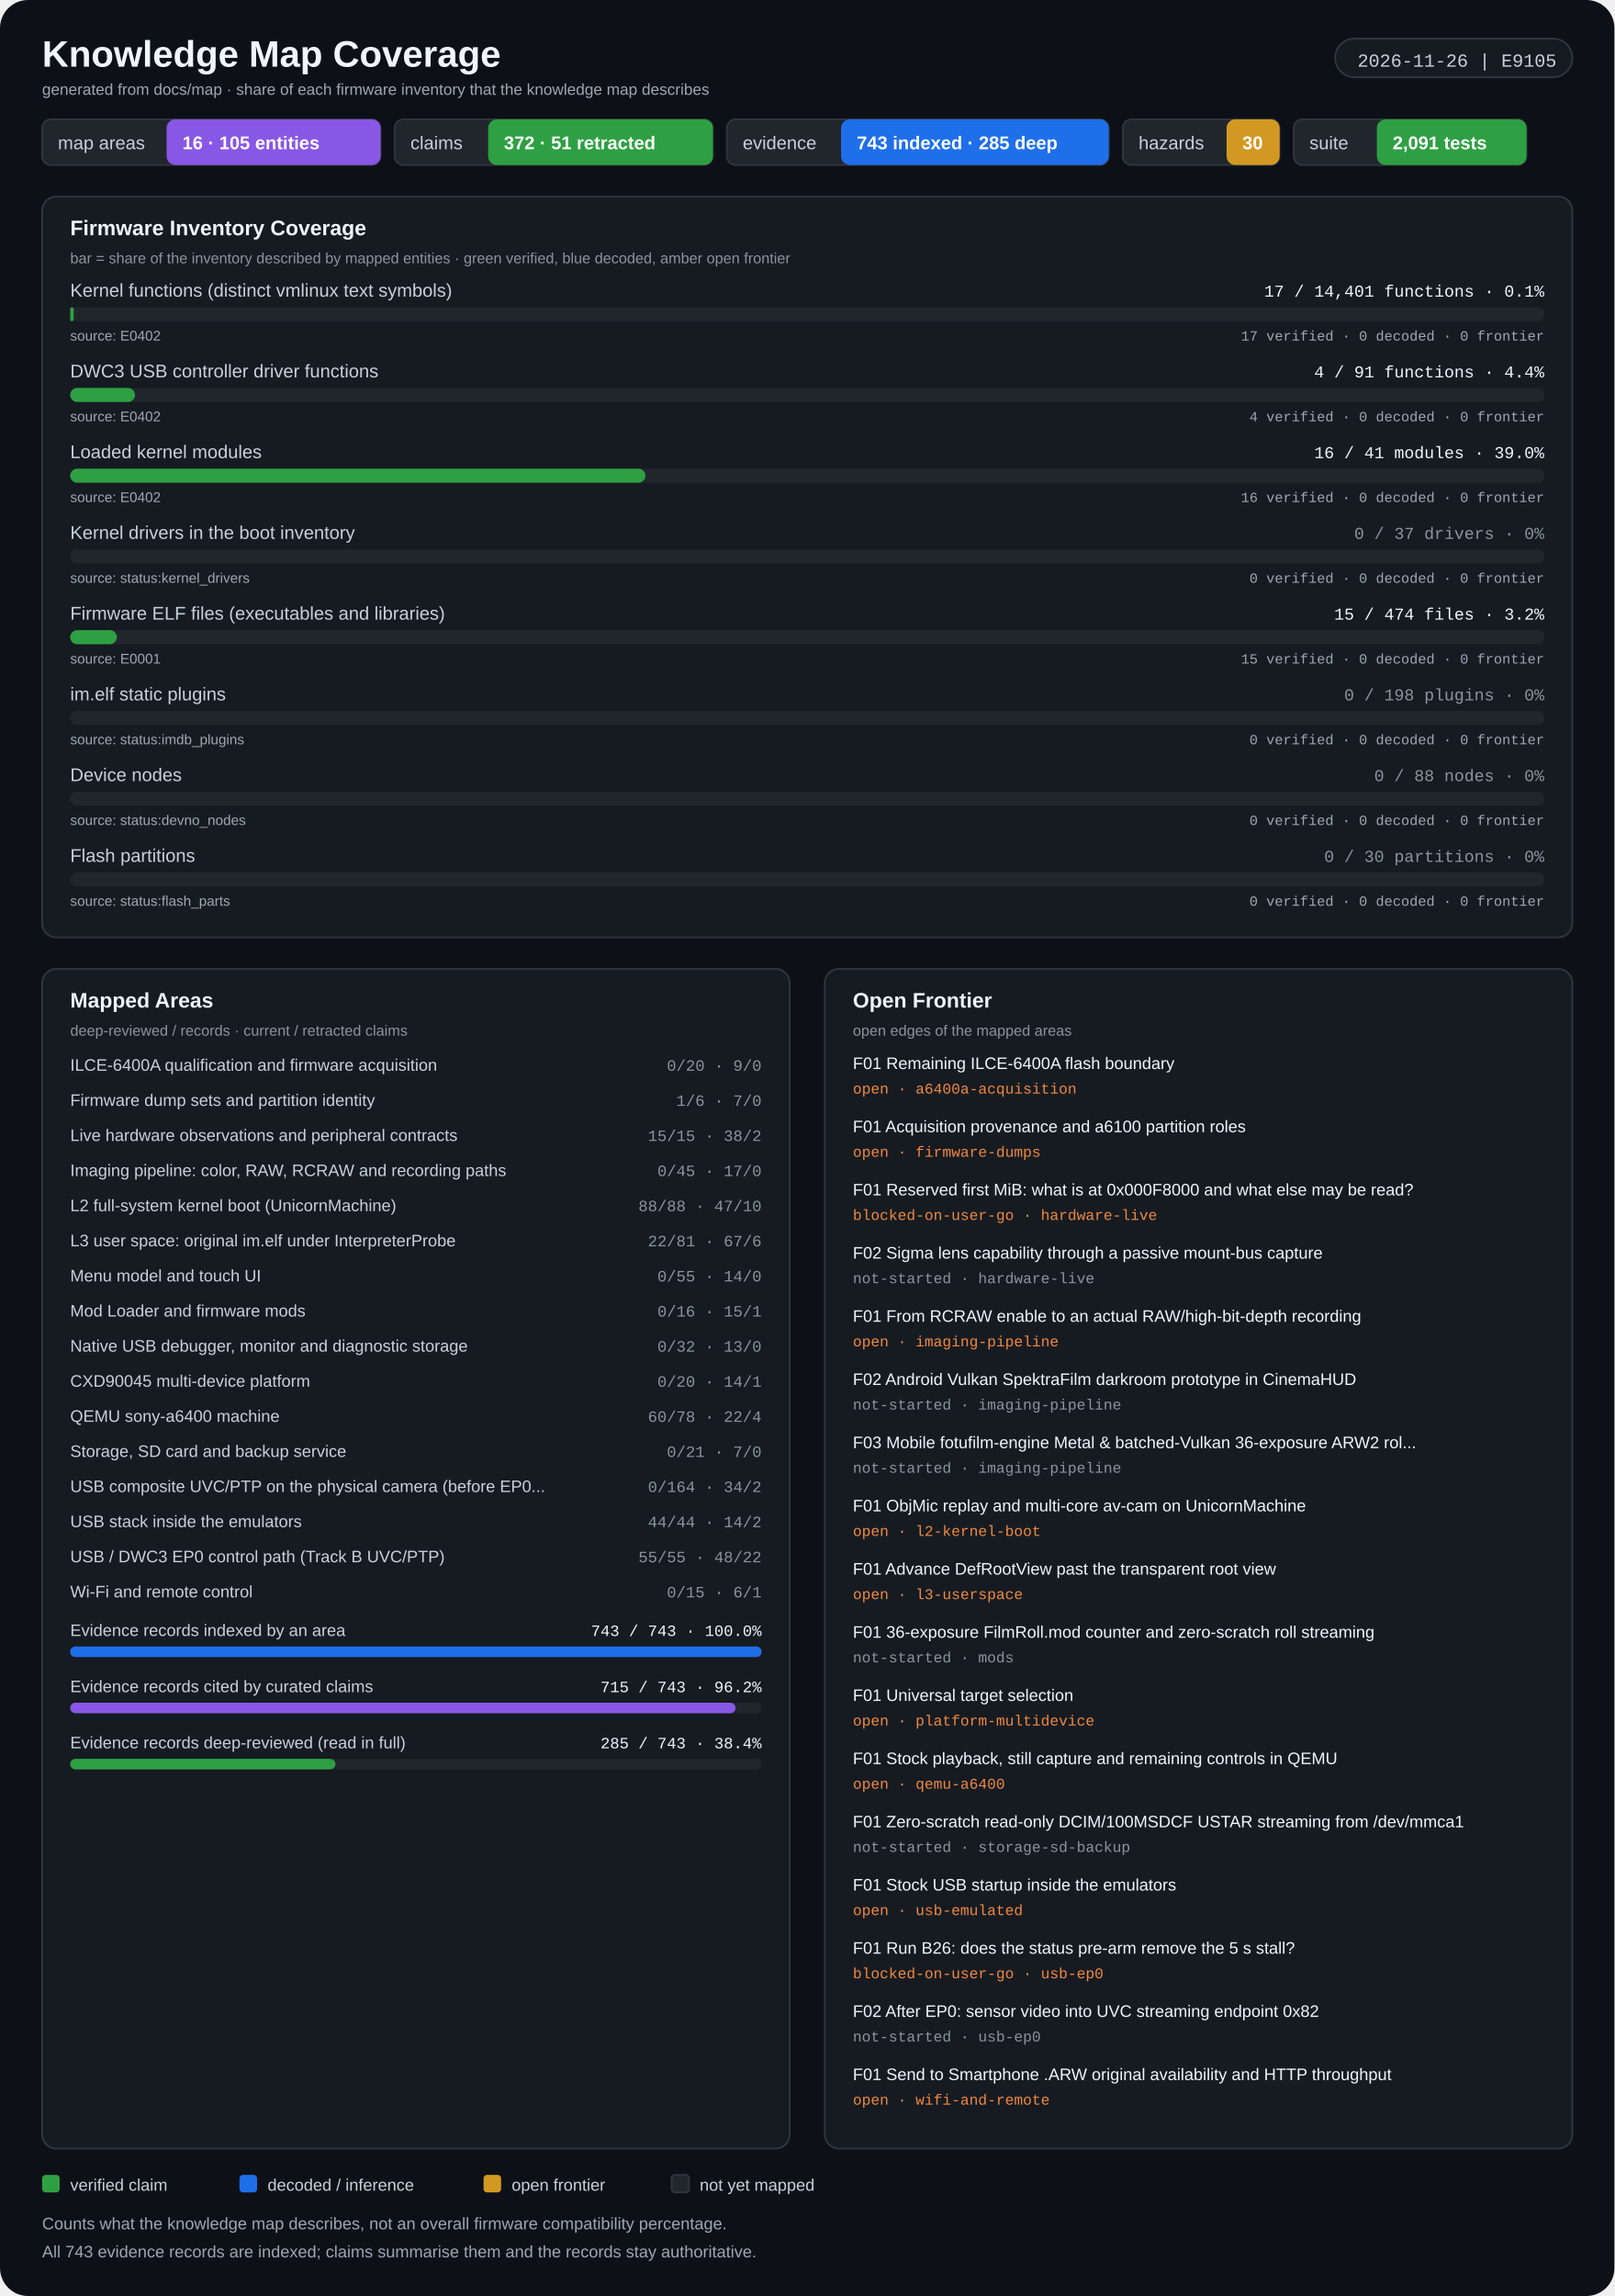
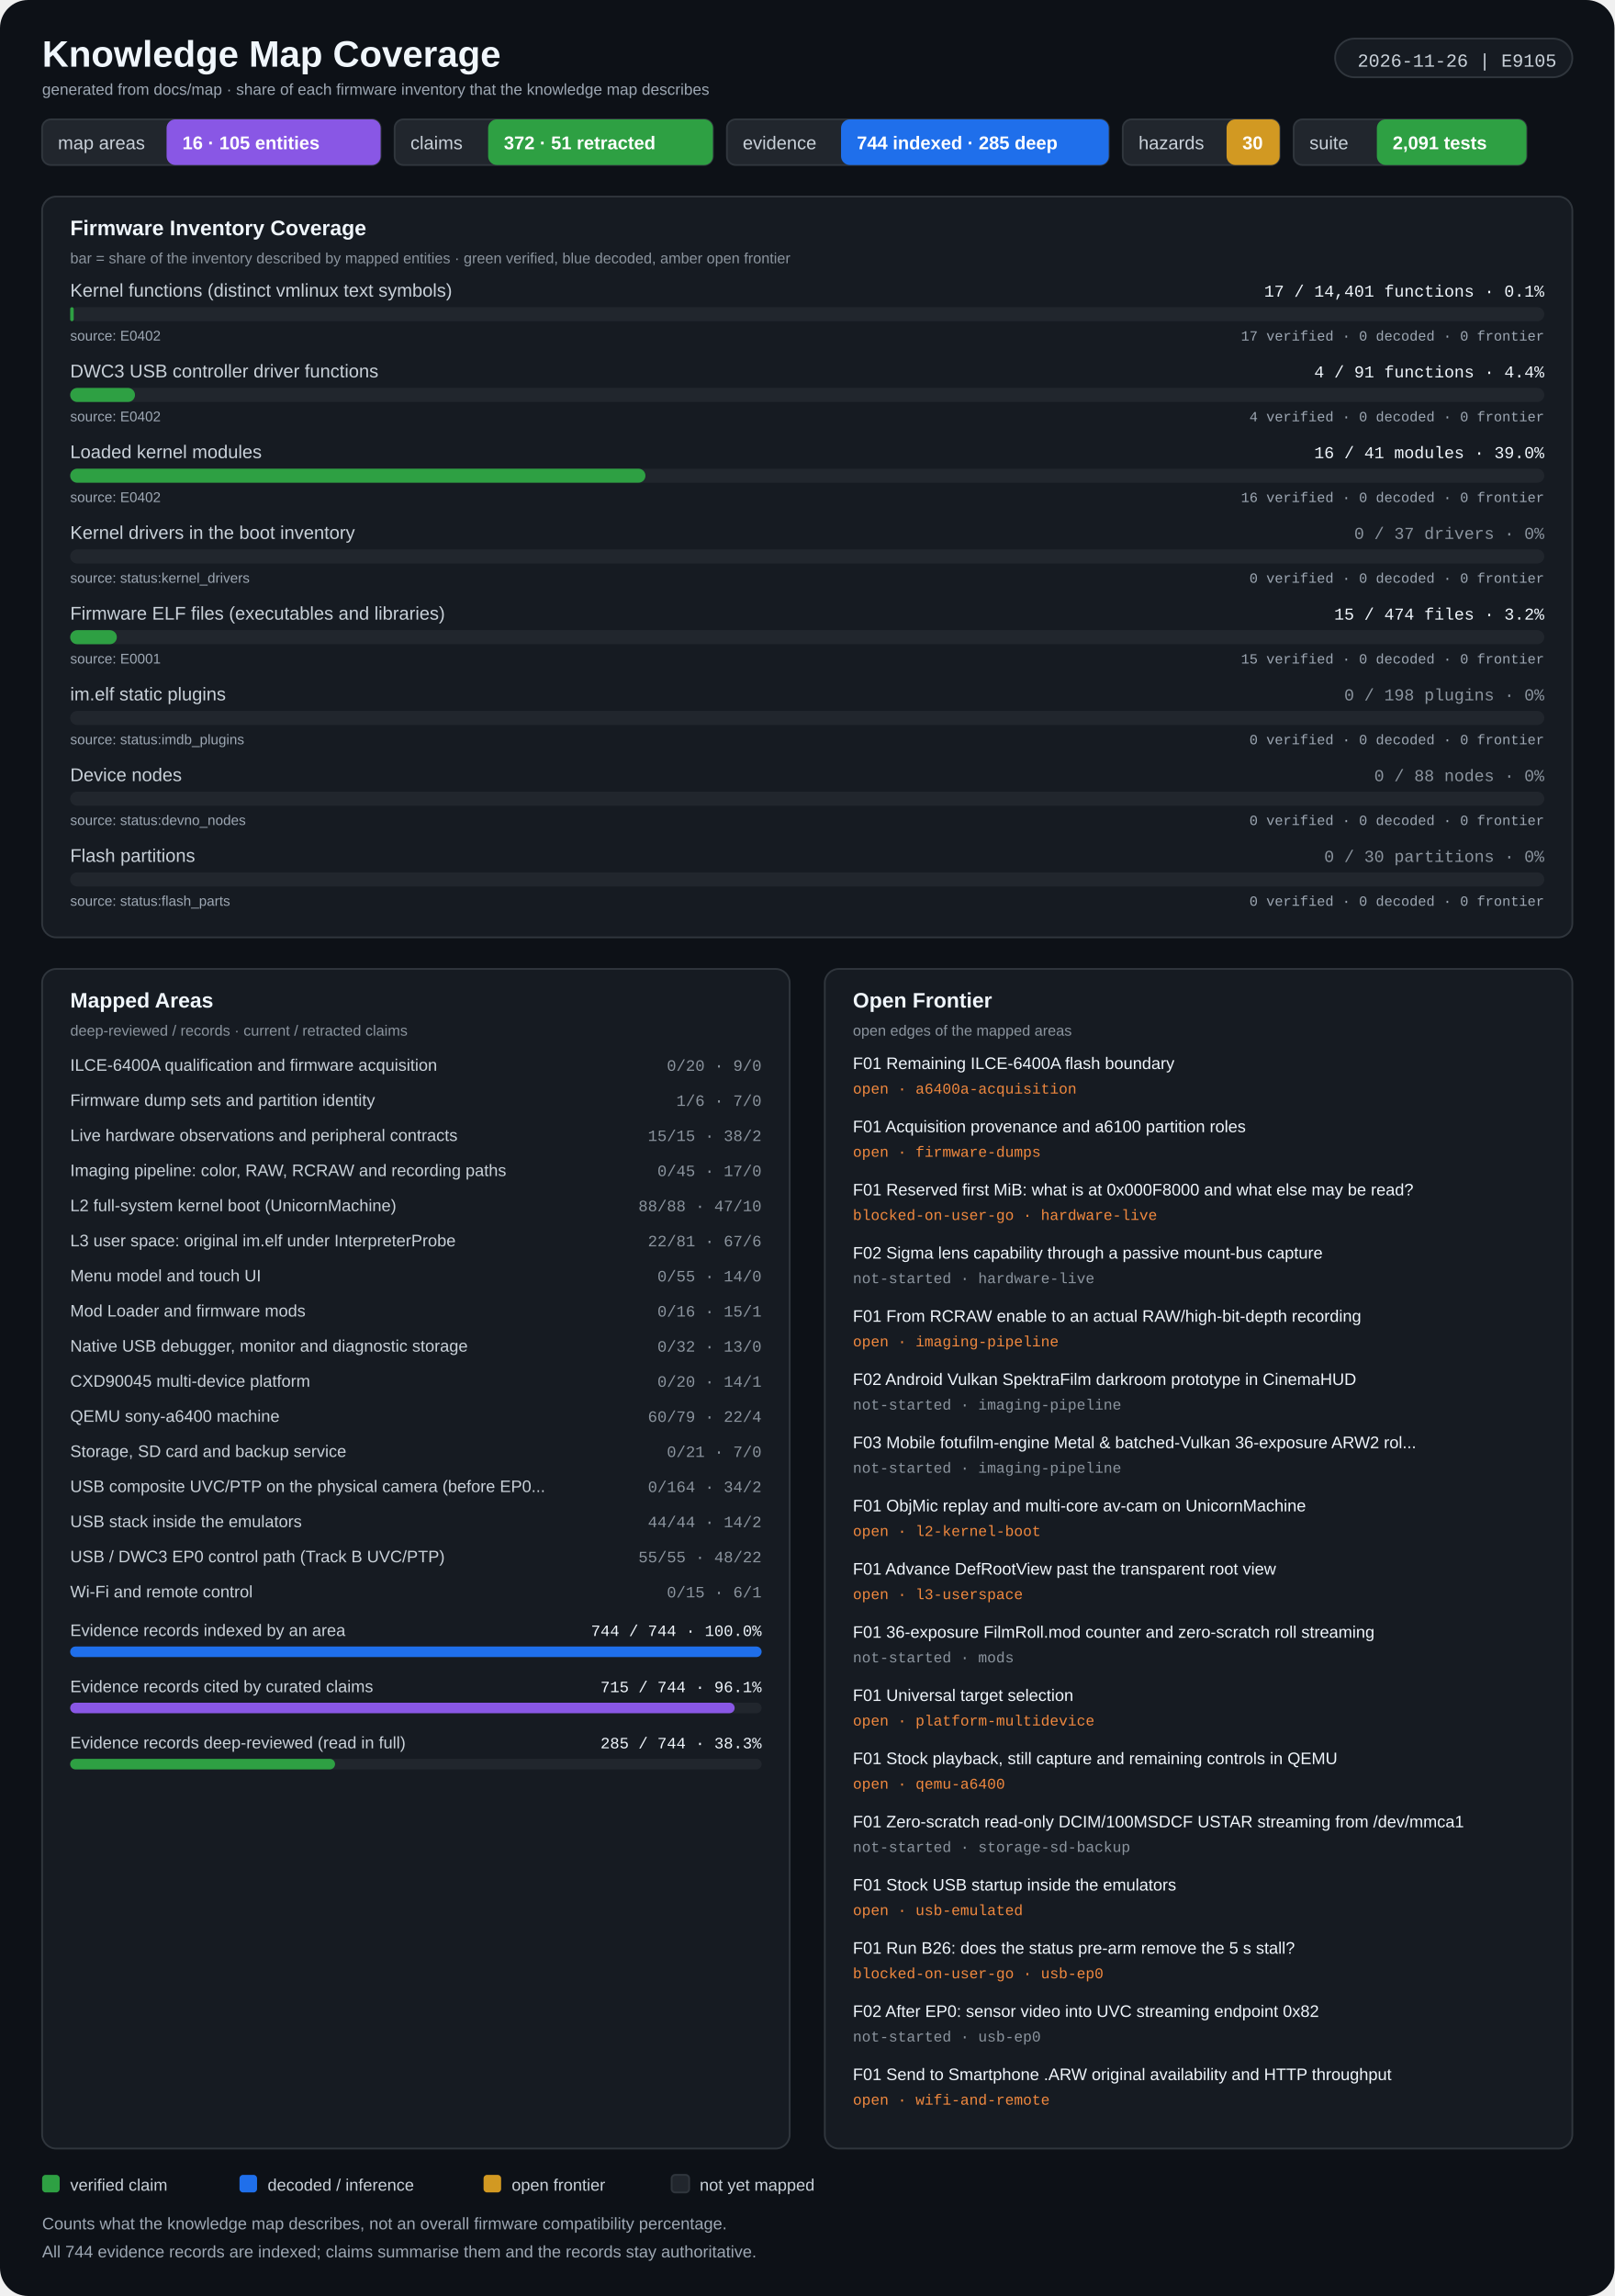
<svg xmlns="http://www.w3.org/2000/svg" width="920" height="1308" viewBox="0 0 920 1308" role="img" aria-labelledby="title desc">
  <rect width="920" height="1308" rx="16" fill="#0d1117" />
  <g>
    <text x="24" y="38" fill="#f0f6fc" font-size="21" font-weight="700" font-family="Segoe UI, Arial, sans-serif" text-anchor="start">Knowledge Map Coverage</text>
    <text x="24" y="54" fill="#9da7b3" font-size="9" font-weight="400" font-family="Segoe UI, Arial, sans-serif" text-anchor="start">generated from docs/map · share of each firmware inventory that the knowledge map describes</text>
    <rect x="760.82" y="22" width="135.18" height="22" rx="11" fill="#161b22" stroke="#30363d" stroke-width="1" />
    <text x="887" y="38" fill="#c9d1d9" font-size="10.5" font-weight="400" font-family="Consolas, 'Courier New', monospace" text-anchor="end">2026-11-26 | E9105</text>
    <rect x="24" y="68" width="192.878" height="26" rx="5" fill="#21262d" stroke="#30363d" stroke-width="1" />
    <rect x="94.92" y="68" width="121.958" height="26" rx="5" fill="#8957e5" />
    <text x="33" y="85" fill="#c9d1d9" font-size="10.5" font-weight="400" font-family="Segoe UI, Arial, sans-serif" text-anchor="start">map areas</text>
    <text x="103.92" y="85" fill="#ffffff" font-size="10.5" font-weight="700" font-family="Segoe UI, Arial, sans-serif" text-anchor="start">16 · 105 entities</text>
    <rect x="224.878" y="68" width="181.354" height="26" rx="5" fill="#21262d" stroke="#30363d" stroke-width="1" />
    <rect x="278.158" y="68" width="128.074" height="26" rx="5" fill="#2ea043" />
    <text x="233.878" y="85" fill="#c9d1d9" font-size="10.5" font-weight="400" font-family="Segoe UI, Arial, sans-serif" text-anchor="start">claims</text>
    <text x="287.158" y="85" fill="#ffffff" font-size="10.5" font-weight="700" font-family="Segoe UI, Arial, sans-serif" text-anchor="start">372 · 51 retracted</text>
    <rect x="414.232" y="68" width="217.574" height="26" rx="5" fill="#21262d" stroke="#30363d" stroke-width="1" />
    <rect x="479.272" y="68" width="152.534" height="26" rx="5" fill="#1f6feb" />
    <text x="423.232" y="85" fill="#c9d1d9" font-size="10.5" font-weight="400" font-family="Segoe UI, Arial, sans-serif" text-anchor="start">evidence</text>
-     <text x="488.272" y="85" fill="#ffffff" font-size="10.5" font-weight="700" font-family="Segoe UI, Arial, sans-serif" text-anchor="start">743 indexed · 285 deep</text>
+     <text x="488.272" y="85" fill="#ffffff" font-size="10.5" font-weight="700" font-family="Segoe UI, Arial, sans-serif" text-anchor="start">744 indexed · 285 deep</text>
    <rect x="639.806" y="68" width="89.39" height="26" rx="5" fill="#21262d" stroke="#30363d" stroke-width="1" />
    <rect x="698.966" y="68" width="30.23" height="26" rx="5" fill="#d29922" />
    <text x="648.806" y="85" fill="#c9d1d9" font-size="10.5" font-weight="400" font-family="Segoe UI, Arial, sans-serif" text-anchor="start">hazards</text>
    <text x="707.966" y="85" fill="#ffffff" font-size="10.5" font-weight="700" font-family="Segoe UI, Arial, sans-serif" text-anchor="start">30</text>
    <rect x="737.197" y="68" width="132.667" height="26" rx="5" fill="#21262d" stroke="#30363d" stroke-width="1" />
    <rect x="784.597" y="68" width="85.267" height="26" rx="5" fill="#2ea043" />
    <text x="746.197" y="85" fill="#c9d1d9" font-size="10.5" font-weight="400" font-family="Segoe UI, Arial, sans-serif" text-anchor="start">suite</text>
    <text x="793.597" y="85" fill="#ffffff" font-size="10.5" font-weight="700" font-family="Segoe UI, Arial, sans-serif" text-anchor="start">2,091 tests</text>
    <rect x="24" y="112" width="872" height="422" rx="8" fill="#161b22" stroke="#30363d" stroke-width="1" />
    <text x="40" y="134" fill="#f0f6fc" font-size="12" font-weight="700" font-family="Segoe UI, Arial, sans-serif" text-anchor="start">Firmware Inventory Coverage</text>
    <text x="40" y="150" fill="#8b949e" font-size="8.5" font-weight="400" font-family="Segoe UI, Arial, sans-serif" text-anchor="start">bar = share of the inventory described by mapped entities · green verified, blue decoded, amber open frontier</text>
    <text x="40" y="169" fill="#c9d1d9" font-size="10.5" font-weight="400" font-family="Segoe UI, Arial, sans-serif" text-anchor="start">Kernel functions (distinct vmlinux text symbols)</text>
    <text x="880" y="169" fill="#f0f6fc" font-size="9.5" font-weight="400" font-family="Consolas, 'Courier New', monospace" text-anchor="end">17 / 14,401 functions · 0.1%</text>
    <rect x="40" y="175" width="840" height="8" rx="4" fill="#21262d" />
    <rect x="40" y="175" width="2" height="8" rx="1" fill="#2ea043" />
    <text x="40" y="194" fill="#9da7b3" font-size="8" font-weight="400" font-family="Segoe UI, Arial, sans-serif" text-anchor="start">source: E0402</text>
    <text x="880" y="194" fill="#9da7b3" font-size="8" font-weight="400" font-family="Consolas, 'Courier New', monospace" text-anchor="end">17 verified · 0 decoded · 0 frontier</text>
    <text x="40" y="215" fill="#c9d1d9" font-size="10.5" font-weight="400" font-family="Segoe UI, Arial, sans-serif" text-anchor="start">DWC3 USB controller driver functions</text>
    <text x="880" y="215" fill="#f0f6fc" font-size="9.5" font-weight="400" font-family="Consolas, 'Courier New', monospace" text-anchor="end">4 / 91 functions · 4.4%</text>
    <rect x="40" y="221" width="840" height="8" rx="4" fill="#21262d" />
    <rect x="40" y="221" width="36.923" height="8" rx="4" fill="#2ea043" />
    <text x="40" y="240" fill="#9da7b3" font-size="8" font-weight="400" font-family="Segoe UI, Arial, sans-serif" text-anchor="start">source: E0402</text>
    <text x="880" y="240" fill="#9da7b3" font-size="8" font-weight="400" font-family="Consolas, 'Courier New', monospace" text-anchor="end">4 verified · 0 decoded · 0 frontier</text>
    <text x="40" y="261" fill="#c9d1d9" font-size="10.5" font-weight="400" font-family="Segoe UI, Arial, sans-serif" text-anchor="start">Loaded kernel modules</text>
    <text x="880" y="261" fill="#f0f6fc" font-size="9.5" font-weight="400" font-family="Consolas, 'Courier New', monospace" text-anchor="end">16 / 41 modules · 39.0%</text>
    <rect x="40" y="267" width="840" height="8" rx="4" fill="#21262d" />
    <rect x="40" y="267" width="327.805" height="8" rx="4" fill="#2ea043" />
    <text x="40" y="286" fill="#9da7b3" font-size="8" font-weight="400" font-family="Segoe UI, Arial, sans-serif" text-anchor="start">source: E0402</text>
    <text x="880" y="286" fill="#9da7b3" font-size="8" font-weight="400" font-family="Consolas, 'Courier New', monospace" text-anchor="end">16 verified · 0 decoded · 0 frontier</text>
    <text x="40" y="307" fill="#c9d1d9" font-size="10.5" font-weight="400" font-family="Segoe UI, Arial, sans-serif" text-anchor="start">Kernel drivers in the boot inventory</text>
    <text x="880" y="307" fill="#8b949e" font-size="9.5" font-weight="400" font-family="Consolas, 'Courier New', monospace" text-anchor="end">0 / 37 drivers · 0%</text>
    <rect x="40" y="313" width="840" height="8" rx="4" fill="#21262d" />
    <text x="40" y="332" fill="#9da7b3" font-size="8" font-weight="400" font-family="Segoe UI, Arial, sans-serif" text-anchor="start">source: status:kernel_drivers</text>
    <text x="880" y="332" fill="#9da7b3" font-size="8" font-weight="400" font-family="Consolas, 'Courier New', monospace" text-anchor="end">0 verified · 0 decoded · 0 frontier</text>
    <text x="40" y="353" fill="#c9d1d9" font-size="10.5" font-weight="400" font-family="Segoe UI, Arial, sans-serif" text-anchor="start">Firmware ELF files (executables and libraries)</text>
    <text x="880" y="353" fill="#f0f6fc" font-size="9.5" font-weight="400" font-family="Consolas, 'Courier New', monospace" text-anchor="end">15 / 474 files · 3.2%</text>
    <rect x="40" y="359" width="840" height="8" rx="4" fill="#21262d" />
    <rect x="40" y="359" width="26.582" height="8" rx="4" fill="#2ea043" />
    <text x="40" y="378" fill="#9da7b3" font-size="8" font-weight="400" font-family="Segoe UI, Arial, sans-serif" text-anchor="start">source: E0001</text>
    <text x="880" y="378" fill="#9da7b3" font-size="8" font-weight="400" font-family="Consolas, 'Courier New', monospace" text-anchor="end">15 verified · 0 decoded · 0 frontier</text>
    <text x="40" y="399" fill="#c9d1d9" font-size="10.5" font-weight="400" font-family="Segoe UI, Arial, sans-serif" text-anchor="start">im.elf static plugins</text>
    <text x="880" y="399" fill="#8b949e" font-size="9.5" font-weight="400" font-family="Consolas, 'Courier New', monospace" text-anchor="end">0 / 198 plugins · 0%</text>
    <rect x="40" y="405" width="840" height="8" rx="4" fill="#21262d" />
    <text x="40" y="424" fill="#9da7b3" font-size="8" font-weight="400" font-family="Segoe UI, Arial, sans-serif" text-anchor="start">source: status:imdb_plugins</text>
    <text x="880" y="424" fill="#9da7b3" font-size="8" font-weight="400" font-family="Consolas, 'Courier New', monospace" text-anchor="end">0 verified · 0 decoded · 0 frontier</text>
    <text x="40" y="445" fill="#c9d1d9" font-size="10.5" font-weight="400" font-family="Segoe UI, Arial, sans-serif" text-anchor="start">Device nodes</text>
    <text x="880" y="445" fill="#8b949e" font-size="9.5" font-weight="400" font-family="Consolas, 'Courier New', monospace" text-anchor="end">0 / 88 nodes · 0%</text>
    <rect x="40" y="451" width="840" height="8" rx="4" fill="#21262d" />
    <text x="40" y="470" fill="#9da7b3" font-size="8" font-weight="400" font-family="Segoe UI, Arial, sans-serif" text-anchor="start">source: status:devno_nodes</text>
    <text x="880" y="470" fill="#9da7b3" font-size="8" font-weight="400" font-family="Consolas, 'Courier New', monospace" text-anchor="end">0 verified · 0 decoded · 0 frontier</text>
    <text x="40" y="491" fill="#c9d1d9" font-size="10.5" font-weight="400" font-family="Segoe UI, Arial, sans-serif" text-anchor="start">Flash partitions</text>
    <text x="880" y="491" fill="#8b949e" font-size="9.5" font-weight="400" font-family="Consolas, 'Courier New', monospace" text-anchor="end">0 / 30 partitions · 0%</text>
    <rect x="40" y="497" width="840" height="8" rx="4" fill="#21262d" />
    <text x="40" y="516" fill="#9da7b3" font-size="8" font-weight="400" font-family="Segoe UI, Arial, sans-serif" text-anchor="start">source: status:flash_parts</text>
    <text x="880" y="516" fill="#9da7b3" font-size="8" font-weight="400" font-family="Consolas, 'Courier New', monospace" text-anchor="end">0 verified · 0 decoded · 0 frontier</text>
    <rect x="24" y="552" width="426" height="672" rx="8" fill="#161b22" stroke="#30363d" stroke-width="1" />
    <rect x="470" y="552" width="426" height="672" rx="8" fill="#161b22" stroke="#30363d" stroke-width="1" />
    <text x="40" y="574" fill="#f0f6fc" font-size="12" font-weight="700" font-family="Segoe UI, Arial, sans-serif" text-anchor="start">Mapped Areas</text>
    <text x="40" y="590" fill="#8b949e" font-size="8.5" font-weight="400" font-family="Segoe UI, Arial, sans-serif" text-anchor="start">deep-reviewed / records · current / retracted claims</text>
    <text x="486" y="574" fill="#f0f6fc" font-size="12" font-weight="700" font-family="Segoe UI, Arial, sans-serif" text-anchor="start">Open Frontier</text>
    <text x="486" y="590" fill="#8b949e" font-size="8.5" font-weight="400" font-family="Segoe UI, Arial, sans-serif" text-anchor="start">open edges of the mapped areas</text>
    <text x="40" y="610" fill="#c9d1d9" font-size="9.5" font-weight="400" font-family="Segoe UI, Arial, sans-serif" text-anchor="start">ILCE-6400A qualification and firmware acquisition</text>
    <text x="434" y="610" fill="#8b949e" font-size="9" font-weight="400" font-family="Consolas, 'Courier New', monospace" text-anchor="end">0/20 · 9/0</text>
    <text x="40" y="630" fill="#c9d1d9" font-size="9.5" font-weight="400" font-family="Segoe UI, Arial, sans-serif" text-anchor="start">Firmware dump sets and partition identity</text>
    <text x="434" y="630" fill="#8b949e" font-size="9" font-weight="400" font-family="Consolas, 'Courier New', monospace" text-anchor="end">1/6 · 7/0</text>
    <text x="40" y="650" fill="#c9d1d9" font-size="9.5" font-weight="400" font-family="Segoe UI, Arial, sans-serif" text-anchor="start">Live hardware observations and peripheral contracts</text>
    <text x="434" y="650" fill="#8b949e" font-size="9" font-weight="400" font-family="Consolas, 'Courier New', monospace" text-anchor="end">15/15 · 38/2</text>
    <text x="40" y="670" fill="#c9d1d9" font-size="9.5" font-weight="400" font-family="Segoe UI, Arial, sans-serif" text-anchor="start">Imaging pipeline: color, RAW, RCRAW and recording paths</text>
    <text x="434" y="670" fill="#8b949e" font-size="9" font-weight="400" font-family="Consolas, 'Courier New', monospace" text-anchor="end">0/45 · 17/0</text>
    <text x="40" y="690" fill="#c9d1d9" font-size="9.5" font-weight="400" font-family="Segoe UI, Arial, sans-serif" text-anchor="start">L2 full-system kernel boot (UnicornMachine)</text>
    <text x="434" y="690" fill="#8b949e" font-size="9" font-weight="400" font-family="Consolas, 'Courier New', monospace" text-anchor="end">88/88 · 47/10</text>
    <text x="40" y="710" fill="#c9d1d9" font-size="9.5" font-weight="400" font-family="Segoe UI, Arial, sans-serif" text-anchor="start">L3 user space: original im.elf under InterpreterProbe</text>
    <text x="434" y="710" fill="#8b949e" font-size="9" font-weight="400" font-family="Consolas, 'Courier New', monospace" text-anchor="end">22/81 · 67/6</text>
    <text x="40" y="730" fill="#c9d1d9" font-size="9.5" font-weight="400" font-family="Segoe UI, Arial, sans-serif" text-anchor="start">Menu model and touch UI</text>
    <text x="434" y="730" fill="#8b949e" font-size="9" font-weight="400" font-family="Consolas, 'Courier New', monospace" text-anchor="end">0/55 · 14/0</text>
    <text x="40" y="750" fill="#c9d1d9" font-size="9.5" font-weight="400" font-family="Segoe UI, Arial, sans-serif" text-anchor="start">Mod Loader and firmware mods</text>
    <text x="434" y="750" fill="#8b949e" font-size="9" font-weight="400" font-family="Consolas, 'Courier New', monospace" text-anchor="end">0/16 · 15/1</text>
    <text x="40" y="770" fill="#c9d1d9" font-size="9.5" font-weight="400" font-family="Segoe UI, Arial, sans-serif" text-anchor="start">Native USB debugger, monitor and diagnostic storage</text>
    <text x="434" y="770" fill="#8b949e" font-size="9" font-weight="400" font-family="Consolas, 'Courier New', monospace" text-anchor="end">0/32 · 13/0</text>
    <text x="40" y="790" fill="#c9d1d9" font-size="9.5" font-weight="400" font-family="Segoe UI, Arial, sans-serif" text-anchor="start">CXD90045 multi-device platform</text>
    <text x="434" y="790" fill="#8b949e" font-size="9" font-weight="400" font-family="Consolas, 'Courier New', monospace" text-anchor="end">0/20 · 14/1</text>
    <text x="40" y="810" fill="#c9d1d9" font-size="9.5" font-weight="400" font-family="Segoe UI, Arial, sans-serif" text-anchor="start">QEMU sony-a6400 machine</text>
-     <text x="434" y="810" fill="#8b949e" font-size="9" font-weight="400" font-family="Consolas, 'Courier New', monospace" text-anchor="end">60/78 · 22/4</text>
+     <text x="434" y="810" fill="#8b949e" font-size="9" font-weight="400" font-family="Consolas, 'Courier New', monospace" text-anchor="end">60/79 · 22/4</text>
    <text x="40" y="830" fill="#c9d1d9" font-size="9.5" font-weight="400" font-family="Segoe UI, Arial, sans-serif" text-anchor="start">Storage, SD card and backup service</text>
    <text x="434" y="830" fill="#8b949e" font-size="9" font-weight="400" font-family="Consolas, 'Courier New', monospace" text-anchor="end">0/21 · 7/0</text>
    <text x="40" y="850" fill="#c9d1d9" font-size="9.5" font-weight="400" font-family="Segoe UI, Arial, sans-serif" text-anchor="start">USB composite UVC/PTP on the physical camera (before EP0...</text>
    <text x="434" y="850" fill="#8b949e" font-size="9" font-weight="400" font-family="Consolas, 'Courier New', monospace" text-anchor="end">0/164 · 34/2</text>
    <text x="40" y="870" fill="#c9d1d9" font-size="9.5" font-weight="400" font-family="Segoe UI, Arial, sans-serif" text-anchor="start">USB stack inside the emulators</text>
    <text x="434" y="870" fill="#8b949e" font-size="9" font-weight="400" font-family="Consolas, 'Courier New', monospace" text-anchor="end">44/44 · 14/2</text>
    <text x="40" y="890" fill="#c9d1d9" font-size="9.5" font-weight="400" font-family="Segoe UI, Arial, sans-serif" text-anchor="start">USB / DWC3 EP0 control path (Track B UVC/PTP)</text>
    <text x="434" y="890" fill="#8b949e" font-size="9" font-weight="400" font-family="Consolas, 'Courier New', monospace" text-anchor="end">55/55 · 48/22</text>
    <text x="40" y="910" fill="#c9d1d9" font-size="9.5" font-weight="400" font-family="Segoe UI, Arial, sans-serif" text-anchor="start">Wi-Fi and remote control</text>
    <text x="434" y="910" fill="#8b949e" font-size="9" font-weight="400" font-family="Consolas, 'Courier New', monospace" text-anchor="end">0/15 · 6/1</text>
    <text x="40" y="932" fill="#c9d1d9" font-size="9.5" font-weight="400" font-family="Segoe UI, Arial, sans-serif" text-anchor="start">Evidence records indexed by an area</text>
-     <text x="434" y="932" fill="#f0f6fc" font-size="9" font-weight="400" font-family="Consolas, 'Courier New', monospace" text-anchor="end">743 / 743 · 100.0%</text>
+     <text x="434" y="932" fill="#f0f6fc" font-size="9" font-weight="400" font-family="Consolas, 'Courier New', monospace" text-anchor="end">744 / 744 · 100.0%</text>
    <rect x="40" y="938" width="394" height="6" rx="3" fill="#21262d" />
    <rect x="40" y="938" width="394" height="6" rx="3" fill="#1f6feb" />
    <text x="40" y="964" fill="#c9d1d9" font-size="9.5" font-weight="400" font-family="Segoe UI, Arial, sans-serif" text-anchor="start">Evidence records cited by curated claims</text>
-     <text x="434" y="964" fill="#f0f6fc" font-size="9" font-weight="400" font-family="Consolas, 'Courier New', monospace" text-anchor="end">715 / 743 · 96.2%</text>
+     <text x="434" y="964" fill="#f0f6fc" font-size="9" font-weight="400" font-family="Consolas, 'Courier New', monospace" text-anchor="end">715 / 744 · 96.1%</text>
    <rect x="40" y="970" width="394" height="6" rx="3" fill="#21262d" />
-     <rect x="40" y="970" width="379.152" height="6" rx="3" fill="#8957e5" />
+     <rect x="40" y="970" width="378.642" height="6" rx="3" fill="#8957e5" />
    <text x="40" y="996" fill="#c9d1d9" font-size="9.5" font-weight="400" font-family="Segoe UI, Arial, sans-serif" text-anchor="start">Evidence records deep-reviewed (read in full)</text>
-     <text x="434" y="996" fill="#f0f6fc" font-size="9" font-weight="400" font-family="Consolas, 'Courier New', monospace" text-anchor="end">285 / 743 · 38.4%</text>
+     <text x="434" y="996" fill="#f0f6fc" font-size="9" font-weight="400" font-family="Consolas, 'Courier New', monospace" text-anchor="end">285 / 744 · 38.3%</text>
    <rect x="40" y="1002" width="394" height="6" rx="3" fill="#21262d" />
-     <rect x="40" y="1002" width="151.131" height="6" rx="3" fill="#2ea043" />
+     <rect x="40" y="1002" width="150.927" height="6" rx="3" fill="#2ea043" />
    <text x="486" y="609" fill="#f0f6fc" font-size="9.5" font-weight="400" font-family="Segoe UI, Arial, sans-serif" text-anchor="start">F01  Remaining ILCE-6400A flash boundary</text>
    <text x="486" y="623" fill="#f0883e" font-size="8.5" font-weight="400" font-family="Consolas, 'Courier New', monospace" text-anchor="start">open · a6400a-acquisition</text>
    <text x="486" y="645" fill="#f0f6fc" font-size="9.5" font-weight="400" font-family="Segoe UI, Arial, sans-serif" text-anchor="start">F01  Acquisition provenance and a6100 partition roles</text>
    <text x="486" y="659" fill="#f0883e" font-size="8.5" font-weight="400" font-family="Consolas, 'Courier New', monospace" text-anchor="start">open · firmware-dumps</text>
    <text x="486" y="681" fill="#f0f6fc" font-size="9.5" font-weight="400" font-family="Segoe UI, Arial, sans-serif" text-anchor="start">F01  Reserved first MiB: what is at 0x000F8000 and what else may be read?</text>
    <text x="486" y="695" fill="#f0883e" font-size="8.5" font-weight="400" font-family="Consolas, 'Courier New', monospace" text-anchor="start">blocked-on-user-go · hardware-live</text>
    <text x="486" y="717" fill="#f0f6fc" font-size="9.5" font-weight="400" font-family="Segoe UI, Arial, sans-serif" text-anchor="start">F02  Sigma lens capability through a passive mount-bus capture</text>
    <text x="486" y="731" fill="#8b949e" font-size="8.5" font-weight="400" font-family="Consolas, 'Courier New', monospace" text-anchor="start">not-started · hardware-live</text>
    <text x="486" y="753" fill="#f0f6fc" font-size="9.5" font-weight="400" font-family="Segoe UI, Arial, sans-serif" text-anchor="start">F01  From RCRAW enable to an actual RAW/high-bit-depth recording</text>
    <text x="486" y="767" fill="#f0883e" font-size="8.5" font-weight="400" font-family="Consolas, 'Courier New', monospace" text-anchor="start">open · imaging-pipeline</text>
    <text x="486" y="789" fill="#f0f6fc" font-size="9.5" font-weight="400" font-family="Segoe UI, Arial, sans-serif" text-anchor="start">F02  Android Vulkan SpektraFilm darkroom prototype in CinemaHUD</text>
    <text x="486" y="803" fill="#8b949e" font-size="8.5" font-weight="400" font-family="Consolas, 'Courier New', monospace" text-anchor="start">not-started · imaging-pipeline</text>
    <text x="486" y="825" fill="#f0f6fc" font-size="9.5" font-weight="400" font-family="Segoe UI, Arial, sans-serif" text-anchor="start">F03  Mobile fotufilm-engine Metal &amp; batched-Vulkan 36-exposure ARW2 rol...</text>
    <text x="486" y="839" fill="#8b949e" font-size="8.5" font-weight="400" font-family="Consolas, 'Courier New', monospace" text-anchor="start">not-started · imaging-pipeline</text>
    <text x="486" y="861" fill="#f0f6fc" font-size="9.5" font-weight="400" font-family="Segoe UI, Arial, sans-serif" text-anchor="start">F01  ObjMic replay and multi-core av-cam on UnicornMachine</text>
    <text x="486" y="875" fill="#f0883e" font-size="8.5" font-weight="400" font-family="Consolas, 'Courier New', monospace" text-anchor="start">open · l2-kernel-boot</text>
    <text x="486" y="897" fill="#f0f6fc" font-size="9.5" font-weight="400" font-family="Segoe UI, Arial, sans-serif" text-anchor="start">F01  Advance DefRootView past the transparent root view</text>
    <text x="486" y="911" fill="#f0883e" font-size="8.5" font-weight="400" font-family="Consolas, 'Courier New', monospace" text-anchor="start">open · l3-userspace</text>
    <text x="486" y="933" fill="#f0f6fc" font-size="9.5" font-weight="400" font-family="Segoe UI, Arial, sans-serif" text-anchor="start">F01  36-exposure FilmRoll.mod counter and zero-scratch roll streaming</text>
    <text x="486" y="947" fill="#8b949e" font-size="8.5" font-weight="400" font-family="Consolas, 'Courier New', monospace" text-anchor="start">not-started · mods</text>
    <text x="486" y="969" fill="#f0f6fc" font-size="9.5" font-weight="400" font-family="Segoe UI, Arial, sans-serif" text-anchor="start">F01  Universal target selection</text>
    <text x="486" y="983" fill="#f0883e" font-size="8.5" font-weight="400" font-family="Consolas, 'Courier New', monospace" text-anchor="start">open · platform-multidevice</text>
    <text x="486" y="1005" fill="#f0f6fc" font-size="9.5" font-weight="400" font-family="Segoe UI, Arial, sans-serif" text-anchor="start">F01  Stock playback, still capture and remaining controls in QEMU</text>
    <text x="486" y="1019" fill="#f0883e" font-size="8.5" font-weight="400" font-family="Consolas, 'Courier New', monospace" text-anchor="start">open · qemu-a6400</text>
    <text x="486" y="1041" fill="#f0f6fc" font-size="9.5" font-weight="400" font-family="Segoe UI, Arial, sans-serif" text-anchor="start">F01  Zero-scratch read-only DCIM/100MSDCF USTAR streaming from /dev/mmca1</text>
    <text x="486" y="1055" fill="#8b949e" font-size="8.5" font-weight="400" font-family="Consolas, 'Courier New', monospace" text-anchor="start">not-started · storage-sd-backup</text>
    <text x="486" y="1077" fill="#f0f6fc" font-size="9.5" font-weight="400" font-family="Segoe UI, Arial, sans-serif" text-anchor="start">F01  Stock USB startup inside the emulators</text>
    <text x="486" y="1091" fill="#f0883e" font-size="8.5" font-weight="400" font-family="Consolas, 'Courier New', monospace" text-anchor="start">open · usb-emulated</text>
    <text x="486" y="1113" fill="#f0f6fc" font-size="9.5" font-weight="400" font-family="Segoe UI, Arial, sans-serif" text-anchor="start">F01  Run B26: does the status pre-arm remove the 5 s stall?</text>
    <text x="486" y="1127" fill="#f0883e" font-size="8.5" font-weight="400" font-family="Consolas, 'Courier New', monospace" text-anchor="start">blocked-on-user-go · usb-ep0</text>
    <text x="486" y="1149" fill="#f0f6fc" font-size="9.5" font-weight="400" font-family="Segoe UI, Arial, sans-serif" text-anchor="start">F02  After EP0: sensor video into UVC streaming endpoint 0x82</text>
    <text x="486" y="1163" fill="#8b949e" font-size="8.5" font-weight="400" font-family="Consolas, 'Courier New', monospace" text-anchor="start">not-started · usb-ep0</text>
    <text x="486" y="1185" fill="#f0f6fc" font-size="9.5" font-weight="400" font-family="Segoe UI, Arial, sans-serif" text-anchor="start">F01  Send to Smartphone .ARW original availability and HTTP throughput</text>
    <text x="486" y="1199" fill="#f0883e" font-size="8.5" font-weight="400" font-family="Consolas, 'Courier New', monospace" text-anchor="start">open · wifi-and-remote</text>
    <rect x="24" y="1239" width="10" height="10" rx="2" fill="#2ea043" />
    <text x="40" y="1248" fill="#c9d1d9" font-size="9.5" font-weight="400" font-family="Segoe UI, Arial, sans-serif" text-anchor="start">verified claim</text>
    <rect x="136.48" y="1239" width="10" height="10" rx="2" fill="#1f6feb" />
    <text x="152.48" y="1248" fill="#c9d1d9" font-size="9.5" font-weight="400" font-family="Segoe UI, Arial, sans-serif" text-anchor="start">decoded / inference</text>
    <rect x="275.56" y="1239" width="10" height="10" rx="2" fill="#d29922" />
    <text x="291.56" y="1248" fill="#c9d1d9" font-size="9.5" font-weight="400" font-family="Segoe UI, Arial, sans-serif" text-anchor="start">open frontier</text>
    <rect x="382.72" y="1239" width="10" height="10" rx="2" fill="#21262d" stroke="#30363d" stroke-width="1" />
    <text x="398.72" y="1248" fill="#c9d1d9" font-size="9.5" font-weight="400" font-family="Segoe UI, Arial, sans-serif" text-anchor="start">not yet mapped</text>
    <text x="24" y="1270" fill="#9da7b3" font-size="9.5" font-weight="400" font-family="Segoe UI, Arial, sans-serif" text-anchor="start">Counts what the knowledge map describes, not an overall firmware compatibility percentage.</text>
-     <text x="24" y="1286" fill="#9da7b3" font-size="9.5" font-weight="400" font-family="Segoe UI, Arial, sans-serif" text-anchor="start">All 743 evidence records are indexed; claims summarise them and the records stay authoritative.</text>
+     <text x="24" y="1286" fill="#9da7b3" font-size="9.5" font-weight="400" font-family="Segoe UI, Arial, sans-serif" text-anchor="start">All 744 evidence records are indexed; claims summarise them and the records stay authoritative.</text>
  </g>
</svg>
